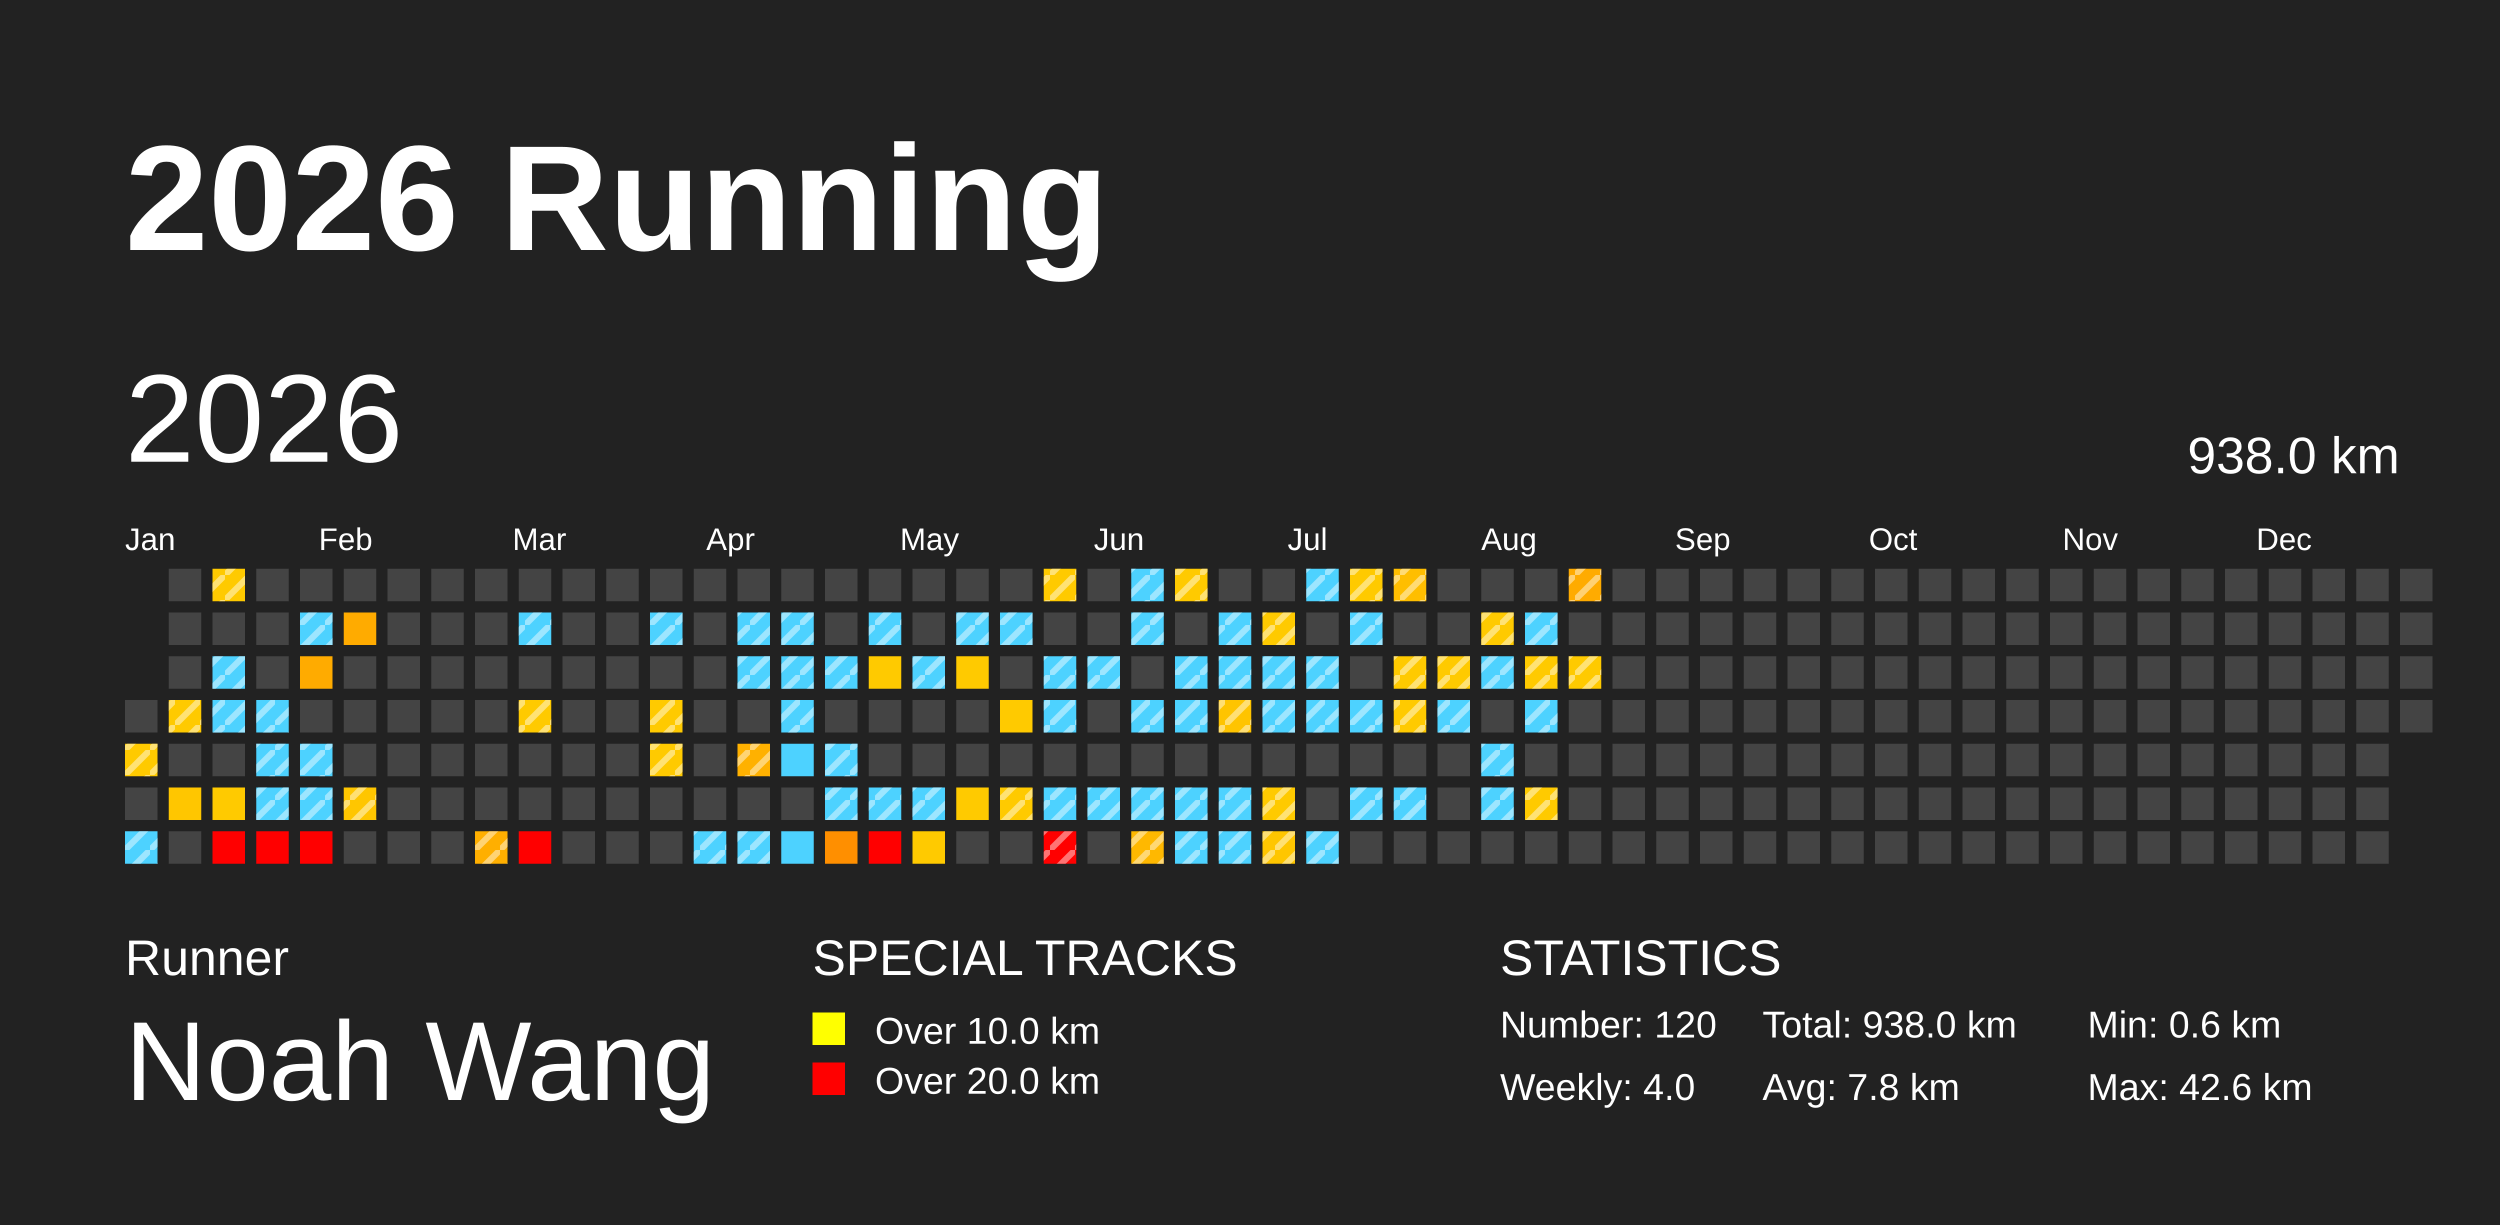
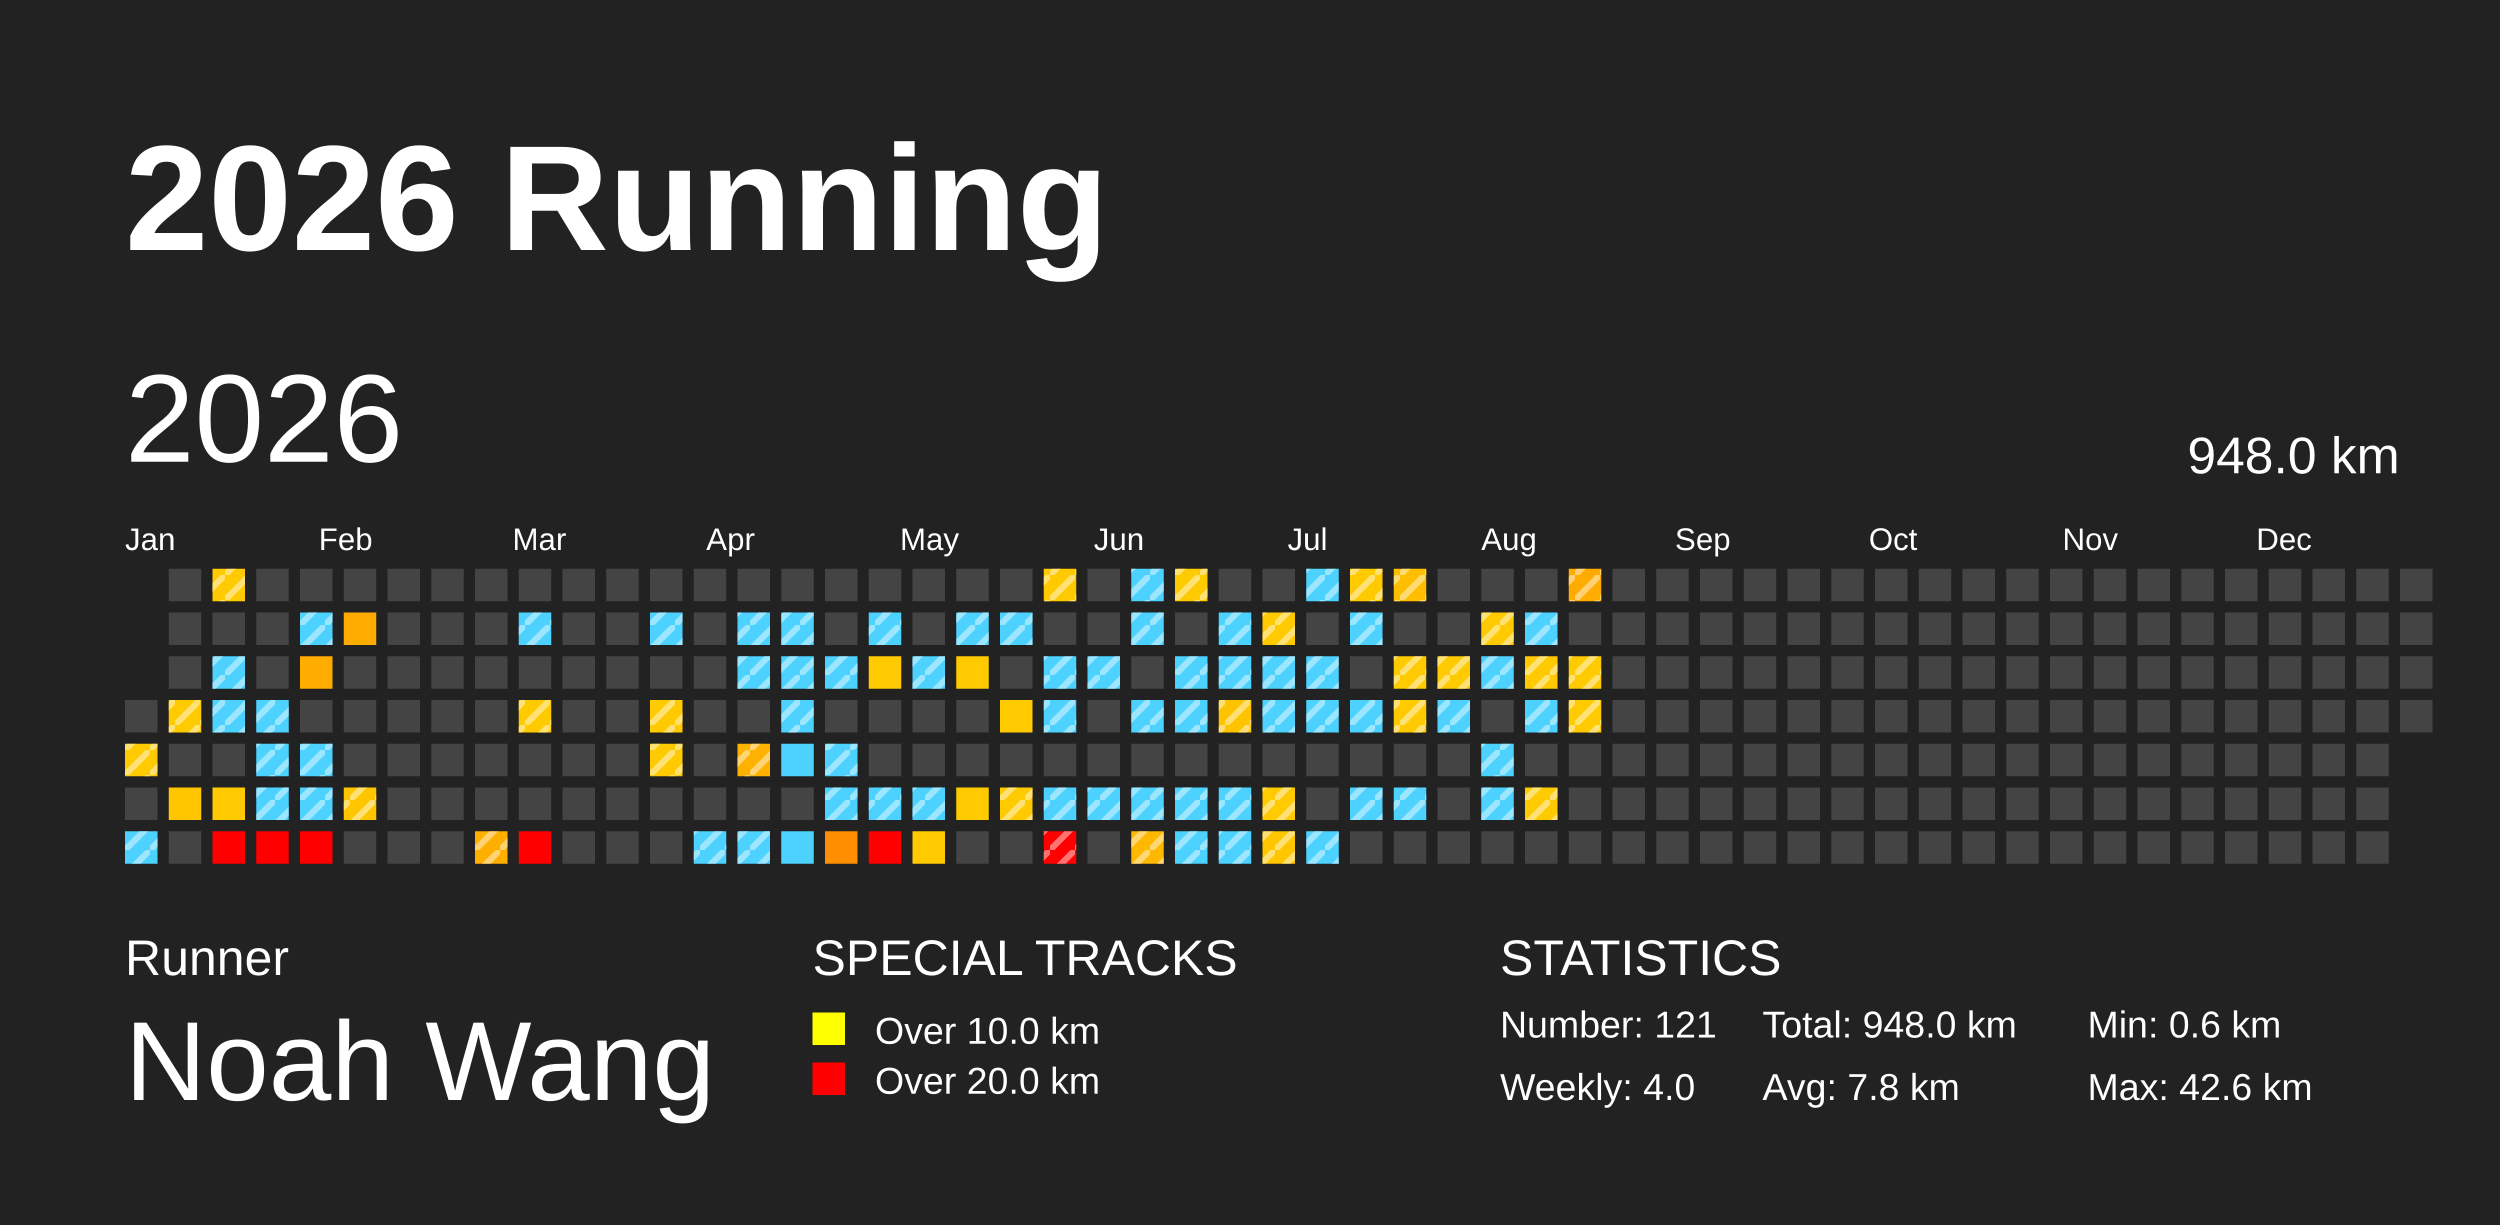
<svg xmlns="http://www.w3.org/2000/svg" baseProfile="full" height="98mm" version="1.1" viewBox="0,0,200,98" width="200mm">
  <defs>
    <pattern height="2" id="indoor-stripe" patternUnits="userSpaceOnUse" width="2">
      <line stroke="white" stroke-opacity="0.45" stroke-width="0.5" x1="0" x2="2" y1="2" y2="0" />
    </pattern>
  </defs>
  <rect fill="#222222" height="98" width="200" x="0" y="0" />
  <text fill="#FFFFFF" style="font-size:12px; font-family:Arial; font-weight:bold;" x="10" y="20">2026 Running</text>
  <text fill="#FFFFFF" style="font-size:4px; font-family:Arial" x="10" y="78">Runner</text>
  <text fill="#FFFFFF" style="font-size:9px; font-family:Arial" x="10" y="88">Noah Wang</text>
  <text fill="#FFFFFF" style="font-size:4px; font-family:Arial" x="65" y="78">SPECIAL TRACKS</text>
  <rect fill="yellow" height="2.6" width="2.6" x="65" y="81" />
  <text fill="#FFFFFF" style="font-size:3px; font-family:Arial" x="70" y="83.5">Over 10.0 km</text>
  <rect fill="red" height="2.6" width="2.6" x="65" y="85" />
  <text fill="#FFFFFF" style="font-size:3px; font-family:Arial" x="70" y="87.5">Over 20.0 km</text>
  <text fill="#FFFFFF" style="font-size:4px; font-family:Arial" x="120" y="78">STATISTICS</text>
-   <text fill="#FFFFFF" style="font-size:3px; font-family:Arial" x="120" y="83">Number: 120</text>
+   <text fill="#FFFFFF" style="font-size:3px; font-family:Arial" x="120" y="83">Number: 121</text>
  <text fill="#FFFFFF" style="font-size:3px; font-family:Arial" x="120" y="88">Weekly: 4.0</text>
-   <text fill="#FFFFFF" style="font-size:3px; font-family:Arial" x="141" y="83">Total: 938.0 km</text>
+   <text fill="#FFFFFF" style="font-size:3px; font-family:Arial" x="141" y="83">Total: 948.0 km</text>
  <text fill="#FFFFFF" style="font-size:3px; font-family:Arial" x="141" y="88">Avg: 7.8 km</text>
  <text fill="#FFFFFF" style="font-size:3px; font-family:Arial" x="167" y="83">Min: 0.6 km</text>
  <text fill="#FFFFFF" style="font-size:3px; font-family:Arial" x="167" y="88">Max: 42.6 km</text>
  <text dominant-baseline="hanging" fill="#FFFFFF" style="font-size:10.0px; font-family:Arial;" x="10" y="30">2026</text>
-   <text dominant-baseline="hanging" fill="#FFFFFF" style="font-size:4.125px; font-family:Arial;" x="175" y="35">938.0 km</text>
+   <text dominant-baseline="hanging" fill="#FFFFFF" style="font-size:4.125px; font-family:Arial;" x="175" y="35">948.0 km</text>
  <text fill="#FFFFFF" style="font-size:2.5px; font-family:Arial" x="10.0" y="44">Jan</text>
  <text fill="#FFFFFF" style="font-size:2.5px; font-family:Arial" x="25.5" y="44">Feb</text>
  <text fill="#FFFFFF" style="font-size:2.5px; font-family:Arial" x="41.0" y="44">Mar</text>
  <text fill="#FFFFFF" style="font-size:2.5px; font-family:Arial" x="56.5" y="44">Apr</text>
  <text fill="#FFFFFF" style="font-size:2.5px; font-family:Arial" x="72.0" y="44">May</text>
  <text fill="#FFFFFF" style="font-size:2.5px; font-family:Arial" x="87.5" y="44">Jun</text>
  <text fill="#FFFFFF" style="font-size:2.5px; font-family:Arial" x="103.0" y="44">Jul</text>
  <text fill="#FFFFFF" style="font-size:2.5px; font-family:Arial" x="118.5" y="44">Aug</text>
  <text fill="#FFFFFF" style="font-size:2.5px; font-family:Arial" x="134.0" y="44">Sep</text>
  <text fill="#FFFFFF" style="font-size:2.5px; font-family:Arial" x="149.5" y="44">Oct</text>
  <text fill="#FFFFFF" style="font-size:2.5px; font-family:Arial" x="165.0" y="44">Nov</text>
  <text fill="#FFFFFF" style="font-size:2.5px; font-family:Arial" x="180.5" y="44">Dec</text>
  <rect fill="#444444" height="2.6" width="2.6" x="10.0" y="56.0" />
  <rect fill="#ffca00" height="2.6" width="2.6" x="10.0" y="59.5" />
  <rect fill="url(#indoor-stripe)" height="2.6" style="pointer-events: none;" width="2.6" x="10.0" y="59.5" />
  <rect fill="#444444" height="2.6" width="2.6" x="10.0" y="63.0" />
  <rect fill="#4dd2ff" height="2.6" width="2.6" x="10.0" y="66.5" />
  <rect fill="url(#indoor-stripe)" height="2.6" style="pointer-events: none;" width="2.6" x="10.0" y="66.5" />
  <rect fill="#444444" height="2.6" width="2.6" x="13.5" y="45.5" />
  <rect fill="#444444" height="2.6" width="2.6" x="13.5" y="49.0" />
  <rect fill="#444444" height="2.6" width="2.6" x="13.5" y="52.5" />
  <rect fill="#ffca00" height="2.6" width="2.6" x="13.5" y="56.0" />
  <rect fill="url(#indoor-stripe)" height="2.6" style="pointer-events: none;" width="2.6" x="13.5" y="56.0" />
  <rect fill="#444444" height="2.6" width="2.6" x="13.5" y="59.5" />
  <rect fill="#ffc600" height="2.6" width="2.6" x="13.5" y="63.0" />
  <rect fill="#444444" height="2.6" width="2.6" x="13.5" y="66.5" />
  <rect fill="#ffca00" height="2.6" width="2.6" x="17.0" y="45.5" />
  <rect fill="url(#indoor-stripe)" height="2.6" style="pointer-events: none;" width="2.6" x="17.0" y="45.5" />
  <rect fill="#444444" height="2.6" width="2.6" x="17.0" y="49.0" />
  <rect fill="#4dd2ff" height="2.6" width="2.6" x="17.0" y="52.5" />
  <rect fill="url(#indoor-stripe)" height="2.6" style="pointer-events: none;" width="2.6" x="17.0" y="52.5" />
  <rect fill="#4dd2ff" height="2.6" width="2.6" x="17.0" y="56.0" />
  <rect fill="url(#indoor-stripe)" height="2.6" style="pointer-events: none;" width="2.6" x="17.0" y="56.0" />
  <rect fill="#444444" height="2.6" width="2.6" x="17.0" y="59.5" />
  <rect fill="#ffca00" height="2.6" width="2.6" x="17.0" y="63.0" />
  <rect fill="red" height="2.6" width="2.6" x="17.0" y="66.5" />
  <rect fill="#444444" height="2.6" width="2.6" x="20.5" y="45.5" />
  <rect fill="#444444" height="2.6" width="2.6" x="20.5" y="49.0" />
  <rect fill="#444444" height="2.6" width="2.6" x="20.5" y="52.5" />
  <rect fill="#4dd2ff" height="2.6" width="2.6" x="20.5" y="56.0" />
  <rect fill="url(#indoor-stripe)" height="2.6" style="pointer-events: none;" width="2.6" x="20.5" y="56.0" />
  <rect fill="#4dd2ff" height="2.6" width="2.6" x="20.5" y="59.5" />
  <rect fill="url(#indoor-stripe)" height="2.6" style="pointer-events: none;" width="2.6" x="20.5" y="59.5" />
  <rect fill="#4dd2ff" height="2.6" width="2.6" x="20.5" y="63.0" />
  <rect fill="url(#indoor-stripe)" height="2.6" style="pointer-events: none;" width="2.6" x="20.5" y="63.0" />
  <rect fill="red" height="2.6" width="2.6" x="20.5" y="66.5" />
  <rect fill="#444444" height="2.6" width="2.6" x="24.0" y="45.5" />
  <rect fill="#4dd2ff" height="2.6" width="2.6" x="24.0" y="49.0" />
  <rect fill="url(#indoor-stripe)" height="2.6" style="pointer-events: none;" width="2.6" x="24.0" y="49.0" />
  <rect fill="#ffab00" height="2.6" width="2.6" x="24.0" y="52.5" />
  <rect fill="#444444" height="2.6" width="2.6" x="24.0" y="56.0" />
  <rect fill="#4dd2ff" height="2.6" width="2.6" x="24.0" y="59.5" />
  <rect fill="url(#indoor-stripe)" height="2.6" style="pointer-events: none;" width="2.6" x="24.0" y="59.5" />
  <rect fill="#4dd2ff" height="2.6" width="2.6" x="24.0" y="63.0" />
  <rect fill="url(#indoor-stripe)" height="2.6" style="pointer-events: none;" width="2.6" x="24.0" y="63.0" />
  <rect fill="red" height="2.6" width="2.6" x="24.0" y="66.5" />
  <rect fill="#444444" height="2.6" width="2.6" x="27.5" y="45.5" />
  <rect fill="#ffab00" height="2.6" width="2.6" x="27.5" y="49.0" />
  <rect fill="#444444" height="2.6" width="2.6" x="27.5" y="52.5" />
  <rect fill="#444444" height="2.6" width="2.6" x="27.5" y="56.0" />
  <rect fill="#444444" height="2.6" width="2.6" x="27.5" y="59.5" />
  <rect fill="#ffc600" height="2.6" width="2.6" x="27.5" y="63.0" />
  <rect fill="url(#indoor-stripe)" height="2.6" style="pointer-events: none;" width="2.6" x="27.5" y="63.0" />
  <rect fill="#444444" height="2.6" width="2.6" x="27.5" y="66.5" />
  <rect fill="#444444" height="2.6" width="2.6" x="31.0" y="45.5" />
  <rect fill="#444444" height="2.6" width="2.6" x="31.0" y="49.0" />
  <rect fill="#444444" height="2.6" width="2.6" x="31.0" y="52.5" />
  <rect fill="#444444" height="2.6" width="2.6" x="31.0" y="56.0" />
  <rect fill="#444444" height="2.6" width="2.6" x="31.0" y="59.5" />
  <rect fill="#444444" height="2.6" width="2.6" x="31.0" y="63.0" />
  <rect fill="#444444" height="2.6" width="2.6" x="31.0" y="66.5" />
  <rect fill="#444444" height="2.6" width="2.6" x="34.5" y="45.5" />
  <rect fill="#444444" height="2.6" width="2.6" x="34.5" y="49.0" />
  <rect fill="#444444" height="2.6" width="2.6" x="34.5" y="52.5" />
  <rect fill="#444444" height="2.6" width="2.6" x="34.5" y="56.0" />
  <rect fill="#444444" height="2.6" width="2.6" x="34.5" y="59.5" />
  <rect fill="#444444" height="2.6" width="2.6" x="34.5" y="63.0" />
  <rect fill="#444444" height="2.6" width="2.6" x="34.5" y="66.5" />
  <rect fill="#444444" height="2.6" width="2.6" x="38.0" y="45.5" />
  <rect fill="#444444" height="2.6" width="2.6" x="38.0" y="49.0" />
  <rect fill="#444444" height="2.6" width="2.6" x="38.0" y="52.5" />
  <rect fill="#444444" height="2.6" width="2.6" x="38.0" y="56.0" />
  <rect fill="#444444" height="2.6" width="2.6" x="38.0" y="59.5" />
  <rect fill="#444444" height="2.6" width="2.6" x="38.0" y="63.0" />
  <rect fill="#ffaf00" height="2.6" width="2.6" x="38.0" y="66.5" />
  <rect fill="url(#indoor-stripe)" height="2.6" style="pointer-events: none;" width="2.6" x="38.0" y="66.5" />
  <rect fill="#444444" height="2.6" width="2.6" x="41.5" y="45.5" />
  <rect fill="#4dd2ff" height="2.6" width="2.6" x="41.5" y="49.0" />
  <rect fill="url(#indoor-stripe)" height="2.6" style="pointer-events: none;" width="2.6" x="41.5" y="49.0" />
  <rect fill="#444444" height="2.6" width="2.6" x="41.5" y="52.5" />
  <rect fill="#ffca00" height="2.6" width="2.6" x="41.5" y="56.0" />
  <rect fill="url(#indoor-stripe)" height="2.6" style="pointer-events: none;" width="2.6" x="41.5" y="56.0" />
  <rect fill="#444444" height="2.6" width="2.6" x="41.5" y="59.5" />
  <rect fill="#444444" height="2.6" width="2.6" x="41.5" y="63.0" />
  <rect fill="red" height="2.6" width="2.6" x="41.5" y="66.5" />
  <rect fill="#444444" height="2.6" width="2.6" x="45.0" y="45.5" />
  <rect fill="#444444" height="2.6" width="2.6" x="45.0" y="49.0" />
  <rect fill="#444444" height="2.6" width="2.6" x="45.0" y="52.5" />
  <rect fill="#444444" height="2.6" width="2.6" x="45.0" y="56.0" />
  <rect fill="#444444" height="2.6" width="2.6" x="45.0" y="59.5" />
  <rect fill="#444444" height="2.6" width="2.6" x="45.0" y="63.0" />
  <rect fill="#444444" height="2.6" width="2.6" x="45.0" y="66.5" />
  <rect fill="#444444" height="2.6" width="2.6" x="48.5" y="45.5" />
  <rect fill="#444444" height="2.6" width="2.6" x="48.5" y="49.0" />
  <rect fill="#444444" height="2.6" width="2.6" x="48.5" y="52.5" />
  <rect fill="#444444" height="2.6" width="2.6" x="48.5" y="56.0" />
  <rect fill="#444444" height="2.6" width="2.6" x="48.5" y="59.5" />
  <rect fill="#444444" height="2.6" width="2.6" x="48.5" y="63.0" />
  <rect fill="#444444" height="2.6" width="2.6" x="48.5" y="66.5" />
  <rect fill="#444444" height="2.6" width="2.6" x="52.0" y="45.5" />
  <rect fill="#4dd2ff" height="2.6" width="2.6" x="52.0" y="49.0" />
  <rect fill="url(#indoor-stripe)" height="2.6" style="pointer-events: none;" width="2.6" x="52.0" y="49.0" />
  <rect fill="#444444" height="2.6" width="2.6" x="52.0" y="52.5" />
  <rect fill="#ffca00" height="2.6" width="2.6" x="52.0" y="56.0" />
  <rect fill="url(#indoor-stripe)" height="2.6" style="pointer-events: none;" width="2.6" x="52.0" y="56.0" />
  <rect fill="#ffca00" height="2.6" width="2.6" x="52.0" y="59.5" />
  <rect fill="url(#indoor-stripe)" height="2.6" style="pointer-events: none;" width="2.6" x="52.0" y="59.5" />
  <rect fill="#444444" height="2.6" width="2.6" x="52.0" y="63.0" />
  <rect fill="#444444" height="2.6" width="2.6" x="52.0" y="66.5" />
  <rect fill="#444444" height="2.6" width="2.6" x="55.5" y="45.5" />
  <rect fill="#444444" height="2.6" width="2.6" x="55.5" y="49.0" />
  <rect fill="#444444" height="2.6" width="2.6" x="55.5" y="52.5" />
  <rect fill="#444444" height="2.6" width="2.6" x="55.5" y="56.0" />
  <rect fill="#444444" height="2.6" width="2.6" x="55.5" y="59.5" />
  <rect fill="#444444" height="2.6" width="2.6" x="55.5" y="63.0" />
  <rect fill="#4dd2ff" height="2.6" width="2.6" x="55.5" y="66.5" />
  <rect fill="url(#indoor-stripe)" height="2.6" style="pointer-events: none;" width="2.6" x="55.5" y="66.5" />
  <rect fill="#444444" height="2.6" width="2.6" x="59.0" y="45.5" />
  <rect fill="#4dd2ff" height="2.6" width="2.6" x="59.0" y="49.0" />
  <rect fill="url(#indoor-stripe)" height="2.6" style="pointer-events: none;" width="2.6" x="59.0" y="49.0" />
  <rect fill="#4dd2ff" height="2.6" width="2.6" x="59.0" y="52.5" />
  <rect fill="url(#indoor-stripe)" height="2.6" style="pointer-events: none;" width="2.6" x="59.0" y="52.5" />
  <rect fill="#444444" height="2.6" width="2.6" x="59.0" y="56.0" />
  <rect fill="#ffb100" height="2.6" width="2.6" x="59.0" y="59.5" />
  <rect fill="url(#indoor-stripe)" height="2.6" style="pointer-events: none;" width="2.6" x="59.0" y="59.5" />
  <rect fill="#444444" height="2.6" width="2.6" x="59.0" y="63.0" />
  <rect fill="#4dd2ff" height="2.6" width="2.6" x="59.0" y="66.5" />
  <rect fill="url(#indoor-stripe)" height="2.6" style="pointer-events: none;" width="2.6" x="59.0" y="66.5" />
  <rect fill="#444444" height="2.6" width="2.6" x="62.5" y="45.5" />
  <rect fill="#4dd2ff" height="2.6" width="2.6" x="62.5" y="49.0" />
  <rect fill="url(#indoor-stripe)" height="2.6" style="pointer-events: none;" width="2.6" x="62.5" y="49.0" />
  <rect fill="#4dd2ff" height="2.6" width="2.6" x="62.5" y="52.5" />
  <rect fill="url(#indoor-stripe)" height="2.6" style="pointer-events: none;" width="2.6" x="62.5" y="52.5" />
  <rect fill="#4dd2ff" height="2.6" width="2.6" x="62.5" y="56.0" />
  <rect fill="url(#indoor-stripe)" height="2.6" style="pointer-events: none;" width="2.6" x="62.5" y="56.0" />
  <rect fill="#4dd2ff" height="2.6" width="2.6" x="62.5" y="59.5" />
  <rect fill="#444444" height="2.6" width="2.6" x="62.5" y="63.0" />
  <rect fill="#4dd2ff" height="2.6" width="2.6" x="62.5" y="66.5" />
  <rect fill="#444444" height="2.6" width="2.6" x="66.0" y="45.5" />
  <rect fill="#444444" height="2.6" width="2.6" x="66.0" y="49.0" />
  <rect fill="#4dd2ff" height="2.6" width="2.6" x="66.0" y="52.5" />
  <rect fill="url(#indoor-stripe)" height="2.6" style="pointer-events: none;" width="2.6" x="66.0" y="52.5" />
  <rect fill="#444444" height="2.6" width="2.6" x="66.0" y="56.0" />
  <rect fill="#4dd2ff" height="2.6" width="2.6" x="66.0" y="59.5" />
  <rect fill="url(#indoor-stripe)" height="2.6" style="pointer-events: none;" width="2.6" x="66.0" y="59.5" />
  <rect fill="#4dd2ff" height="2.6" width="2.6" x="66.0" y="63.0" />
  <rect fill="url(#indoor-stripe)" height="2.6" style="pointer-events: none;" width="2.6" x="66.0" y="63.0" />
  <rect fill="#ff8f00" height="2.6" width="2.6" x="66.0" y="66.5" />
  <rect fill="#444444" height="2.6" width="2.6" x="69.5" y="45.5" />
  <rect fill="#4dd2ff" height="2.6" width="2.6" x="69.5" y="49.0" />
  <rect fill="url(#indoor-stripe)" height="2.6" style="pointer-events: none;" width="2.6" x="69.5" y="49.0" />
  <rect fill="#ffca00" height="2.6" width="2.6" x="69.5" y="52.5" />
  <rect fill="#444444" height="2.6" width="2.6" x="69.5" y="56.0" />
  <rect fill="#444444" height="2.6" width="2.6" x="69.5" y="59.5" />
  <rect fill="#4dd2ff" height="2.6" width="2.6" x="69.5" y="63.0" />
  <rect fill="url(#indoor-stripe)" height="2.6" style="pointer-events: none;" width="2.6" x="69.5" y="63.0" />
  <rect fill="red" height="2.6" width="2.6" x="69.5" y="66.5" />
  <rect fill="#444444" height="2.6" width="2.6" x="73.0" y="45.5" />
  <rect fill="#444444" height="2.6" width="2.6" x="73.0" y="49.0" />
  <rect fill="#4dd2ff" height="2.6" width="2.6" x="73.0" y="52.5" />
  <rect fill="url(#indoor-stripe)" height="2.6" style="pointer-events: none;" width="2.6" x="73.0" y="52.5" />
  <rect fill="#444444" height="2.6" width="2.6" x="73.0" y="56.0" />
  <rect fill="#444444" height="2.6" width="2.6" x="73.0" y="59.5" />
  <rect fill="#4dd2ff" height="2.6" width="2.6" x="73.0" y="63.0" />
  <rect fill="url(#indoor-stripe)" height="2.6" style="pointer-events: none;" width="2.6" x="73.0" y="63.0" />
  <rect fill="#ffca00" height="2.6" width="2.6" x="73.0" y="66.5" />
  <rect fill="#444444" height="2.6" width="2.6" x="76.5" y="45.5" />
  <rect fill="#4dd2ff" height="2.6" width="2.6" x="76.5" y="49.0" />
  <rect fill="url(#indoor-stripe)" height="2.6" style="pointer-events: none;" width="2.6" x="76.5" y="49.0" />
  <rect fill="#ffca00" height="2.6" width="2.6" x="76.5" y="52.5" />
  <rect fill="#444444" height="2.6" width="2.6" x="76.5" y="56.0" />
  <rect fill="#444444" height="2.6" width="2.6" x="76.5" y="59.5" />
  <rect fill="#ffca00" height="2.6" width="2.6" x="76.5" y="63.0" />
  <rect fill="#444444" height="2.6" width="2.6" x="76.5" y="66.5" />
  <rect fill="#444444" height="2.6" width="2.6" x="80.0" y="45.5" />
  <rect fill="#4dd2ff" height="2.6" width="2.6" x="80.0" y="49.0" />
  <rect fill="url(#indoor-stripe)" height="2.6" style="pointer-events: none;" width="2.6" x="80.0" y="49.0" />
  <rect fill="#444444" height="2.6" width="2.6" x="80.0" y="52.5" />
  <rect fill="#ffca00" height="2.6" width="2.6" x="80.0" y="56.0" />
  <rect fill="#444444" height="2.6" width="2.6" x="80.0" y="59.5" />
  <rect fill="#ffca00" height="2.6" width="2.6" x="80.0" y="63.0" />
  <rect fill="url(#indoor-stripe)" height="2.6" style="pointer-events: none;" width="2.6" x="80.0" y="63.0" />
  <rect fill="#444444" height="2.6" width="2.6" x="80.0" y="66.5" />
  <rect fill="#ffca00" height="2.6" width="2.6" x="83.5" y="45.5" />
  <rect fill="url(#indoor-stripe)" height="2.6" style="pointer-events: none;" width="2.6" x="83.5" y="45.5" />
  <rect fill="#444444" height="2.6" width="2.6" x="83.5" y="49.0" />
  <rect fill="#4dd2ff" height="2.6" width="2.6" x="83.5" y="52.5" />
  <rect fill="url(#indoor-stripe)" height="2.6" style="pointer-events: none;" width="2.6" x="83.5" y="52.5" />
  <rect fill="#4dd2ff" height="2.6" width="2.6" x="83.5" y="56.0" />
  <rect fill="url(#indoor-stripe)" height="2.6" style="pointer-events: none;" width="2.6" x="83.5" y="56.0" />
  <rect fill="#444444" height="2.6" width="2.6" x="83.5" y="59.5" />
  <rect fill="#4dd2ff" height="2.6" width="2.6" x="83.5" y="63.0" />
  <rect fill="url(#indoor-stripe)" height="2.6" style="pointer-events: none;" width="2.6" x="83.5" y="63.0" />
  <rect fill="red" height="2.6" width="2.6" x="83.5" y="66.5" />
  <rect fill="url(#indoor-stripe)" height="2.6" style="pointer-events: none;" width="2.6" x="83.5" y="66.5" />
  <rect fill="#444444" height="2.6" width="2.6" x="87.0" y="45.5" />
  <rect fill="#444444" height="2.6" width="2.6" x="87.0" y="49.0" />
  <rect fill="#4dd2ff" height="2.6" width="2.6" x="87.0" y="52.5" />
  <rect fill="url(#indoor-stripe)" height="2.6" style="pointer-events: none;" width="2.6" x="87.0" y="52.5" />
  <rect fill="#444444" height="2.6" width="2.6" x="87.0" y="56.0" />
  <rect fill="#444444" height="2.6" width="2.6" x="87.0" y="59.5" />
  <rect fill="#4dd2ff" height="2.6" width="2.6" x="87.0" y="63.0" />
  <rect fill="url(#indoor-stripe)" height="2.6" style="pointer-events: none;" width="2.6" x="87.0" y="63.0" />
  <rect fill="#444444" height="2.6" width="2.6" x="87.0" y="66.5" />
  <rect fill="#4dd2ff" height="2.6" width="2.6" x="90.5" y="45.5" />
  <rect fill="url(#indoor-stripe)" height="2.6" style="pointer-events: none;" width="2.6" x="90.5" y="45.5" />
  <rect fill="#4dd2ff" height="2.6" width="2.6" x="90.5" y="49.0" />
  <rect fill="url(#indoor-stripe)" height="2.6" style="pointer-events: none;" width="2.6" x="90.5" y="49.0" />
  <rect fill="#444444" height="2.6" width="2.6" x="90.5" y="52.5" />
  <rect fill="#4dd2ff" height="2.6" width="2.6" x="90.5" y="56.0" />
  <rect fill="url(#indoor-stripe)" height="2.6" style="pointer-events: none;" width="2.6" x="90.5" y="56.0" />
  <rect fill="#444444" height="2.6" width="2.6" x="90.5" y="59.5" />
  <rect fill="#4dd2ff" height="2.6" width="2.6" x="90.5" y="63.0" />
  <rect fill="url(#indoor-stripe)" height="2.6" style="pointer-events: none;" width="2.6" x="90.5" y="63.0" />
  <rect fill="#ffb800" height="2.6" width="2.6" x="90.5" y="66.5" />
  <rect fill="url(#indoor-stripe)" height="2.6" style="pointer-events: none;" width="2.6" x="90.5" y="66.5" />
  <rect fill="#ffca00" height="2.6" width="2.6" x="94.0" y="45.5" />
  <rect fill="url(#indoor-stripe)" height="2.6" style="pointer-events: none;" width="2.6" x="94.0" y="45.5" />
  <rect fill="#444444" height="2.6" width="2.6" x="94.0" y="49.0" />
  <rect fill="#4dd2ff" height="2.6" width="2.6" x="94.0" y="52.5" />
  <rect fill="url(#indoor-stripe)" height="2.6" style="pointer-events: none;" width="2.6" x="94.0" y="52.5" />
  <rect fill="#4dd2ff" height="2.6" width="2.6" x="94.0" y="56.0" />
  <rect fill="url(#indoor-stripe)" height="2.6" style="pointer-events: none;" width="2.6" x="94.0" y="56.0" />
  <rect fill="#444444" height="2.6" width="2.6" x="94.0" y="59.5" />
  <rect fill="#4dd2ff" height="2.6" width="2.6" x="94.0" y="63.0" />
  <rect fill="url(#indoor-stripe)" height="2.6" style="pointer-events: none;" width="2.6" x="94.0" y="63.0" />
  <rect fill="#4dd2ff" height="2.6" width="2.6" x="94.0" y="66.5" />
  <rect fill="url(#indoor-stripe)" height="2.6" style="pointer-events: none;" width="2.6" x="94.0" y="66.5" />
  <rect fill="#444444" height="2.6" width="2.6" x="97.5" y="45.5" />
  <rect fill="#4dd2ff" height="2.6" width="2.6" x="97.5" y="49.0" />
  <rect fill="url(#indoor-stripe)" height="2.6" style="pointer-events: none;" width="2.6" x="97.5" y="49.0" />
  <rect fill="#4dd2ff" height="2.6" width="2.6" x="97.5" y="52.5" />
  <rect fill="url(#indoor-stripe)" height="2.6" style="pointer-events: none;" width="2.6" x="97.5" y="52.5" />
  <rect fill="#ffc400" height="2.6" width="2.6" x="97.5" y="56.0" />
  <rect fill="url(#indoor-stripe)" height="2.6" style="pointer-events: none;" width="2.6" x="97.5" y="56.0" />
  <rect fill="#444444" height="2.6" width="2.6" x="97.5" y="59.5" />
  <rect fill="#4dd2ff" height="2.6" width="2.6" x="97.5" y="63.0" />
  <rect fill="url(#indoor-stripe)" height="2.6" style="pointer-events: none;" width="2.6" x="97.5" y="63.0" />
  <rect fill="#4dd2ff" height="2.6" width="2.6" x="97.5" y="66.5" />
  <rect fill="url(#indoor-stripe)" height="2.6" style="pointer-events: none;" width="2.6" x="97.5" y="66.5" />
  <rect fill="#444444" height="2.6" width="2.6" x="101.0" y="45.5" />
  <rect fill="#ffca00" height="2.6" width="2.6" x="101.0" y="49.0" />
  <rect fill="url(#indoor-stripe)" height="2.6" style="pointer-events: none;" width="2.6" x="101.0" y="49.0" />
  <rect fill="#4dd2ff" height="2.6" width="2.6" x="101.0" y="52.5" />
  <rect fill="url(#indoor-stripe)" height="2.6" style="pointer-events: none;" width="2.6" x="101.0" y="52.5" />
  <rect fill="#4dd2ff" height="2.6" width="2.6" x="101.0" y="56.0" />
  <rect fill="url(#indoor-stripe)" height="2.6" style="pointer-events: none;" width="2.6" x="101.0" y="56.0" />
  <rect fill="#444444" height="2.6" width="2.6" x="101.0" y="59.5" />
  <rect fill="#ffca00" height="2.6" width="2.6" x="101.0" y="63.0" />
  <rect fill="url(#indoor-stripe)" height="2.6" style="pointer-events: none;" width="2.6" x="101.0" y="63.0" />
  <rect fill="#ffc600" height="2.6" width="2.6" x="101.0" y="66.5" />
  <rect fill="url(#indoor-stripe)" height="2.6" style="pointer-events: none;" width="2.6" x="101.0" y="66.5" />
  <rect fill="#4dd2ff" height="2.6" width="2.6" x="104.5" y="45.5" />
  <rect fill="url(#indoor-stripe)" height="2.6" style="pointer-events: none;" width="2.6" x="104.5" y="45.5" />
  <rect fill="#444444" height="2.6" width="2.6" x="104.5" y="49.0" />
  <rect fill="#4dd2ff" height="2.6" width="2.6" x="104.5" y="52.5" />
  <rect fill="url(#indoor-stripe)" height="2.6" style="pointer-events: none;" width="2.6" x="104.5" y="52.5" />
  <rect fill="#4dd2ff" height="2.6" width="2.6" x="104.5" y="56.0" />
  <rect fill="url(#indoor-stripe)" height="2.6" style="pointer-events: none;" width="2.6" x="104.5" y="56.0" />
  <rect fill="#444444" height="2.6" width="2.6" x="104.5" y="59.5" />
  <rect fill="#444444" height="2.6" width="2.6" x="104.5" y="63.0" />
  <rect fill="#4dd2ff" height="2.6" width="2.6" x="104.5" y="66.5" />
  <rect fill="url(#indoor-stripe)" height="2.6" style="pointer-events: none;" width="2.6" x="104.5" y="66.5" />
  <rect fill="#ffca00" height="2.6" width="2.6" x="108.0" y="45.5" />
  <rect fill="url(#indoor-stripe)" height="2.6" style="pointer-events: none;" width="2.6" x="108.0" y="45.5" />
  <rect fill="#4dd2ff" height="2.6" width="2.6" x="108.0" y="49.0" />
  <rect fill="url(#indoor-stripe)" height="2.6" style="pointer-events: none;" width="2.6" x="108.0" y="49.0" />
  <rect fill="#444444" height="2.6" width="2.6" x="108.0" y="52.5" />
  <rect fill="#4dd2ff" height="2.6" width="2.6" x="108.0" y="56.0" />
  <rect fill="url(#indoor-stripe)" height="2.6" style="pointer-events: none;" width="2.6" x="108.0" y="56.0" />
  <rect fill="#444444" height="2.6" width="2.6" x="108.0" y="59.5" />
  <rect fill="#4dd2ff" height="2.6" width="2.6" x="108.0" y="63.0" />
  <rect fill="url(#indoor-stripe)" height="2.6" style="pointer-events: none;" width="2.6" x="108.0" y="63.0" />
  <rect fill="#444444" height="2.6" width="2.6" x="108.0" y="66.5" />
  <rect fill="#ffbe00" height="2.6" width="2.6" x="111.5" y="45.5" />
  <rect fill="url(#indoor-stripe)" height="2.6" style="pointer-events: none;" width="2.6" x="111.5" y="45.5" />
  <rect fill="#444444" height="2.6" width="2.6" x="111.5" y="49.0" />
  <rect fill="#ffca00" height="2.6" width="2.6" x="111.5" y="52.5" />
  <rect fill="url(#indoor-stripe)" height="2.6" style="pointer-events: none;" width="2.6" x="111.5" y="52.5" />
  <rect fill="#ffca00" height="2.6" width="2.6" x="111.5" y="56.0" />
  <rect fill="url(#indoor-stripe)" height="2.6" style="pointer-events: none;" width="2.6" x="111.5" y="56.0" />
  <rect fill="#444444" height="2.6" width="2.6" x="111.5" y="59.5" />
  <rect fill="#4dd2ff" height="2.6" width="2.6" x="111.5" y="63.0" />
  <rect fill="url(#indoor-stripe)" height="2.6" style="pointer-events: none;" width="2.6" x="111.5" y="63.0" />
  <rect fill="#444444" height="2.6" width="2.6" x="111.5" y="66.5" />
  <rect fill="#444444" height="2.6" width="2.6" x="115.0" y="45.5" />
  <rect fill="#444444" height="2.6" width="2.6" x="115.0" y="49.0" />
  <rect fill="#ffca00" height="2.6" width="2.6" x="115.0" y="52.5" />
  <rect fill="url(#indoor-stripe)" height="2.6" style="pointer-events: none;" width="2.6" x="115.0" y="52.5" />
  <rect fill="#4dd2ff" height="2.6" width="2.6" x="115.0" y="56.0" />
  <rect fill="url(#indoor-stripe)" height="2.6" style="pointer-events: none;" width="2.6" x="115.0" y="56.0" />
  <rect fill="#444444" height="2.6" width="2.6" x="115.0" y="59.5" />
  <rect fill="#444444" height="2.6" width="2.6" x="115.0" y="63.0" />
  <rect fill="#444444" height="2.6" width="2.6" x="115.0" y="66.5" />
  <rect fill="#444444" height="2.6" width="2.6" x="118.5" y="45.5" />
  <rect fill="#ffca00" height="2.6" width="2.6" x="118.5" y="49.0" />
  <rect fill="url(#indoor-stripe)" height="2.6" style="pointer-events: none;" width="2.6" x="118.5" y="49.0" />
  <rect fill="#4dd2ff" height="2.6" width="2.6" x="118.5" y="52.5" />
  <rect fill="url(#indoor-stripe)" height="2.6" style="pointer-events: none;" width="2.6" x="118.5" y="52.5" />
  <rect fill="#444444" height="2.6" width="2.6" x="118.5" y="56.0" />
  <rect fill="#4dd2ff" height="2.6" width="2.6" x="118.5" y="59.5" />
  <rect fill="url(#indoor-stripe)" height="2.6" style="pointer-events: none;" width="2.6" x="118.5" y="59.5" />
  <rect fill="#4dd2ff" height="2.6" width="2.6" x="118.5" y="63.0" />
  <rect fill="url(#indoor-stripe)" height="2.6" style="pointer-events: none;" width="2.6" x="118.5" y="63.0" />
  <rect fill="#444444" height="2.6" width="2.6" x="118.5" y="66.5" />
  <rect fill="#444444" height="2.6" width="2.6" x="122.0" y="45.5" />
  <rect fill="#4dd2ff" height="2.6" width="2.6" x="122.0" y="49.0" />
  <rect fill="url(#indoor-stripe)" height="2.6" style="pointer-events: none;" width="2.6" x="122.0" y="49.0" />
  <rect fill="#ffca00" height="2.6" width="2.6" x="122.0" y="52.5" />
  <rect fill="url(#indoor-stripe)" height="2.6" style="pointer-events: none;" width="2.6" x="122.0" y="52.5" />
  <rect fill="#4dd2ff" height="2.6" width="2.6" x="122.0" y="56.0" />
  <rect fill="url(#indoor-stripe)" height="2.6" style="pointer-events: none;" width="2.6" x="122.0" y="56.0" />
  <rect fill="#444444" height="2.6" width="2.6" x="122.0" y="59.5" />
  <rect fill="#ffca00" height="2.6" width="2.6" x="122.0" y="63.0" />
  <rect fill="url(#indoor-stripe)" height="2.6" style="pointer-events: none;" width="2.6" x="122.0" y="63.0" />
  <rect fill="#444444" height="2.6" width="2.6" x="122.0" y="66.5" />
  <rect fill="#ffab00" height="2.6" width="2.6" x="125.5" y="45.5" />
  <rect fill="url(#indoor-stripe)" height="2.6" style="pointer-events: none;" width="2.6" x="125.5" y="45.5" />
  <rect fill="#444444" height="2.6" width="2.6" x="125.5" y="49.0" />
  <rect fill="#ffca00" height="2.6" width="2.6" x="125.5" y="52.5" />
  <rect fill="url(#indoor-stripe)" height="2.6" style="pointer-events: none;" width="2.6" x="125.5" y="52.5" />
-   <rect fill="#444444" height="2.6" width="2.6" x="125.5" y="56.0" />
+   <rect fill="#ffca00" height="2.6" width="2.6" x="125.5" y="56.0" />
+   <rect fill="url(#indoor-stripe)" height="2.6" style="pointer-events: none;" width="2.6" x="125.5" y="56.0" />
  <rect fill="#444444" height="2.6" width="2.6" x="125.5" y="59.5" />
  <rect fill="#444444" height="2.6" width="2.6" x="125.5" y="63.0" />
  <rect fill="#444444" height="2.6" width="2.6" x="125.5" y="66.5" />
  <rect fill="#444444" height="2.6" width="2.6" x="129.0" y="45.5" />
  <rect fill="#444444" height="2.6" width="2.6" x="129.0" y="49.0" />
  <rect fill="#444444" height="2.6" width="2.6" x="129.0" y="52.5" />
  <rect fill="#444444" height="2.6" width="2.6" x="129.0" y="56.0" />
  <rect fill="#444444" height="2.6" width="2.6" x="129.0" y="59.5" />
  <rect fill="#444444" height="2.6" width="2.6" x="129.0" y="63.0" />
  <rect fill="#444444" height="2.6" width="2.6" x="129.0" y="66.5" />
  <rect fill="#444444" height="2.6" width="2.6" x="132.5" y="45.5" />
  <rect fill="#444444" height="2.6" width="2.6" x="132.5" y="49.0" />
  <rect fill="#444444" height="2.6" width="2.6" x="132.5" y="52.5" />
  <rect fill="#444444" height="2.6" width="2.6" x="132.5" y="56.0" />
  <rect fill="#444444" height="2.6" width="2.6" x="132.5" y="59.5" />
  <rect fill="#444444" height="2.6" width="2.6" x="132.5" y="63.0" />
  <rect fill="#444444" height="2.6" width="2.6" x="132.5" y="66.5" />
  <rect fill="#444444" height="2.6" width="2.6" x="136.0" y="45.5" />
  <rect fill="#444444" height="2.6" width="2.6" x="136.0" y="49.0" />
  <rect fill="#444444" height="2.6" width="2.6" x="136.0" y="52.5" />
  <rect fill="#444444" height="2.6" width="2.6" x="136.0" y="56.0" />
  <rect fill="#444444" height="2.6" width="2.6" x="136.0" y="59.5" />
  <rect fill="#444444" height="2.6" width="2.6" x="136.0" y="63.0" />
  <rect fill="#444444" height="2.6" width="2.6" x="136.0" y="66.5" />
  <rect fill="#444444" height="2.6" width="2.6" x="139.5" y="45.5" />
  <rect fill="#444444" height="2.6" width="2.6" x="139.5" y="49.0" />
  <rect fill="#444444" height="2.6" width="2.6" x="139.5" y="52.5" />
  <rect fill="#444444" height="2.6" width="2.6" x="139.5" y="56.0" />
  <rect fill="#444444" height="2.6" width="2.6" x="139.5" y="59.5" />
  <rect fill="#444444" height="2.6" width="2.6" x="139.5" y="63.0" />
  <rect fill="#444444" height="2.6" width="2.6" x="139.5" y="66.5" />
  <rect fill="#444444" height="2.6" width="2.6" x="143.0" y="45.5" />
  <rect fill="#444444" height="2.6" width="2.6" x="143.0" y="49.0" />
  <rect fill="#444444" height="2.6" width="2.6" x="143.0" y="52.5" />
  <rect fill="#444444" height="2.6" width="2.6" x="143.0" y="56.0" />
  <rect fill="#444444" height="2.6" width="2.6" x="143.0" y="59.5" />
  <rect fill="#444444" height="2.6" width="2.6" x="143.0" y="63.0" />
  <rect fill="#444444" height="2.6" width="2.6" x="143.0" y="66.5" />
  <rect fill="#444444" height="2.6" width="2.6" x="146.5" y="45.5" />
  <rect fill="#444444" height="2.6" width="2.6" x="146.5" y="49.0" />
  <rect fill="#444444" height="2.6" width="2.6" x="146.5" y="52.5" />
  <rect fill="#444444" height="2.6" width="2.6" x="146.5" y="56.0" />
  <rect fill="#444444" height="2.6" width="2.6" x="146.5" y="59.5" />
  <rect fill="#444444" height="2.6" width="2.6" x="146.5" y="63.0" />
  <rect fill="#444444" height="2.6" width="2.6" x="146.5" y="66.5" />
  <rect fill="#444444" height="2.6" width="2.6" x="150.0" y="45.5" />
  <rect fill="#444444" height="2.6" width="2.6" x="150.0" y="49.0" />
  <rect fill="#444444" height="2.6" width="2.6" x="150.0" y="52.5" />
  <rect fill="#444444" height="2.6" width="2.6" x="150.0" y="56.0" />
  <rect fill="#444444" height="2.6" width="2.6" x="150.0" y="59.5" />
  <rect fill="#444444" height="2.6" width="2.6" x="150.0" y="63.0" />
  <rect fill="#444444" height="2.6" width="2.6" x="150.0" y="66.5" />
  <rect fill="#444444" height="2.6" width="2.6" x="153.5" y="45.5" />
  <rect fill="#444444" height="2.6" width="2.6" x="153.5" y="49.0" />
  <rect fill="#444444" height="2.6" width="2.6" x="153.5" y="52.5" />
  <rect fill="#444444" height="2.6" width="2.6" x="153.5" y="56.0" />
  <rect fill="#444444" height="2.6" width="2.6" x="153.5" y="59.5" />
  <rect fill="#444444" height="2.6" width="2.6" x="153.5" y="63.0" />
  <rect fill="#444444" height="2.6" width="2.6" x="153.5" y="66.5" />
  <rect fill="#444444" height="2.6" width="2.6" x="157.0" y="45.5" />
  <rect fill="#444444" height="2.6" width="2.6" x="157.0" y="49.0" />
  <rect fill="#444444" height="2.6" width="2.6" x="157.0" y="52.5" />
  <rect fill="#444444" height="2.6" width="2.6" x="157.0" y="56.0" />
  <rect fill="#444444" height="2.6" width="2.6" x="157.0" y="59.5" />
  <rect fill="#444444" height="2.6" width="2.6" x="157.0" y="63.0" />
  <rect fill="#444444" height="2.6" width="2.6" x="157.0" y="66.5" />
  <rect fill="#444444" height="2.6" width="2.6" x="160.5" y="45.5" />
  <rect fill="#444444" height="2.6" width="2.6" x="160.5" y="49.0" />
  <rect fill="#444444" height="2.6" width="2.6" x="160.5" y="52.5" />
  <rect fill="#444444" height="2.6" width="2.6" x="160.5" y="56.0" />
  <rect fill="#444444" height="2.6" width="2.6" x="160.5" y="59.5" />
  <rect fill="#444444" height="2.6" width="2.6" x="160.5" y="63.0" />
  <rect fill="#444444" height="2.6" width="2.6" x="160.5" y="66.5" />
  <rect fill="#444444" height="2.6" width="2.6" x="164.0" y="45.5" />
  <rect fill="#444444" height="2.6" width="2.6" x="164.0" y="49.0" />
  <rect fill="#444444" height="2.6" width="2.6" x="164.0" y="52.5" />
  <rect fill="#444444" height="2.6" width="2.6" x="164.0" y="56.0" />
  <rect fill="#444444" height="2.6" width="2.6" x="164.0" y="59.5" />
  <rect fill="#444444" height="2.6" width="2.6" x="164.0" y="63.0" />
  <rect fill="#444444" height="2.6" width="2.6" x="164.0" y="66.5" />
  <rect fill="#444444" height="2.6" width="2.6" x="167.5" y="45.5" />
  <rect fill="#444444" height="2.6" width="2.6" x="167.5" y="49.0" />
  <rect fill="#444444" height="2.6" width="2.6" x="167.5" y="52.5" />
  <rect fill="#444444" height="2.6" width="2.6" x="167.5" y="56.0" />
  <rect fill="#444444" height="2.6" width="2.6" x="167.5" y="59.5" />
  <rect fill="#444444" height="2.6" width="2.6" x="167.5" y="63.0" />
  <rect fill="#444444" height="2.6" width="2.6" x="167.5" y="66.5" />
  <rect fill="#444444" height="2.6" width="2.6" x="171.0" y="45.5" />
  <rect fill="#444444" height="2.6" width="2.6" x="171.0" y="49.0" />
  <rect fill="#444444" height="2.6" width="2.6" x="171.0" y="52.5" />
  <rect fill="#444444" height="2.6" width="2.6" x="171.0" y="56.0" />
  <rect fill="#444444" height="2.6" width="2.6" x="171.0" y="59.5" />
  <rect fill="#444444" height="2.6" width="2.6" x="171.0" y="63.0" />
  <rect fill="#444444" height="2.6" width="2.6" x="171.0" y="66.5" />
  <rect fill="#444444" height="2.6" width="2.6" x="174.5" y="45.5" />
  <rect fill="#444444" height="2.6" width="2.6" x="174.5" y="49.0" />
  <rect fill="#444444" height="2.6" width="2.6" x="174.5" y="52.5" />
  <rect fill="#444444" height="2.6" width="2.6" x="174.5" y="56.0" />
  <rect fill="#444444" height="2.6" width="2.6" x="174.5" y="59.5" />
  <rect fill="#444444" height="2.6" width="2.6" x="174.5" y="63.0" />
  <rect fill="#444444" height="2.6" width="2.6" x="174.5" y="66.5" />
  <rect fill="#444444" height="2.6" width="2.6" x="178.0" y="45.5" />
  <rect fill="#444444" height="2.6" width="2.6" x="178.0" y="49.0" />
  <rect fill="#444444" height="2.6" width="2.6" x="178.0" y="52.5" />
  <rect fill="#444444" height="2.6" width="2.6" x="178.0" y="56.0" />
  <rect fill="#444444" height="2.6" width="2.6" x="178.0" y="59.5" />
  <rect fill="#444444" height="2.6" width="2.6" x="178.0" y="63.0" />
  <rect fill="#444444" height="2.6" width="2.6" x="178.0" y="66.5" />
  <rect fill="#444444" height="2.6" width="2.6" x="181.5" y="45.5" />
  <rect fill="#444444" height="2.6" width="2.6" x="181.5" y="49.0" />
  <rect fill="#444444" height="2.6" width="2.6" x="181.5" y="52.5" />
  <rect fill="#444444" height="2.6" width="2.6" x="181.5" y="56.0" />
  <rect fill="#444444" height="2.6" width="2.6" x="181.5" y="59.5" />
  <rect fill="#444444" height="2.6" width="2.6" x="181.5" y="63.0" />
  <rect fill="#444444" height="2.6" width="2.6" x="181.5" y="66.5" />
  <rect fill="#444444" height="2.6" width="2.6" x="185.0" y="45.5" />
  <rect fill="#444444" height="2.6" width="2.6" x="185.0" y="49.0" />
  <rect fill="#444444" height="2.6" width="2.6" x="185.0" y="52.5" />
  <rect fill="#444444" height="2.6" width="2.6" x="185.0" y="56.0" />
  <rect fill="#444444" height="2.6" width="2.6" x="185.0" y="59.5" />
  <rect fill="#444444" height="2.6" width="2.6" x="185.0" y="63.0" />
  <rect fill="#444444" height="2.6" width="2.6" x="185.0" y="66.5" />
  <rect fill="#444444" height="2.6" width="2.6" x="188.5" y="45.5" />
  <rect fill="#444444" height="2.6" width="2.6" x="188.5" y="49.0" />
  <rect fill="#444444" height="2.6" width="2.6" x="188.5" y="52.5" />
  <rect fill="#444444" height="2.6" width="2.6" x="188.5" y="56.0" />
  <rect fill="#444444" height="2.6" width="2.6" x="188.5" y="59.5" />
  <rect fill="#444444" height="2.6" width="2.6" x="188.5" y="63.0" />
  <rect fill="#444444" height="2.6" width="2.6" x="188.5" y="66.5" />
  <rect fill="#444444" height="2.6" width="2.6" x="192.0" y="45.5" />
  <rect fill="#444444" height="2.6" width="2.6" x="192.0" y="49.0" />
  <rect fill="#444444" height="2.6" width="2.6" x="192.0" y="52.5" />
  <rect fill="#444444" height="2.6" width="2.6" x="192.0" y="56.0" />
</svg>
